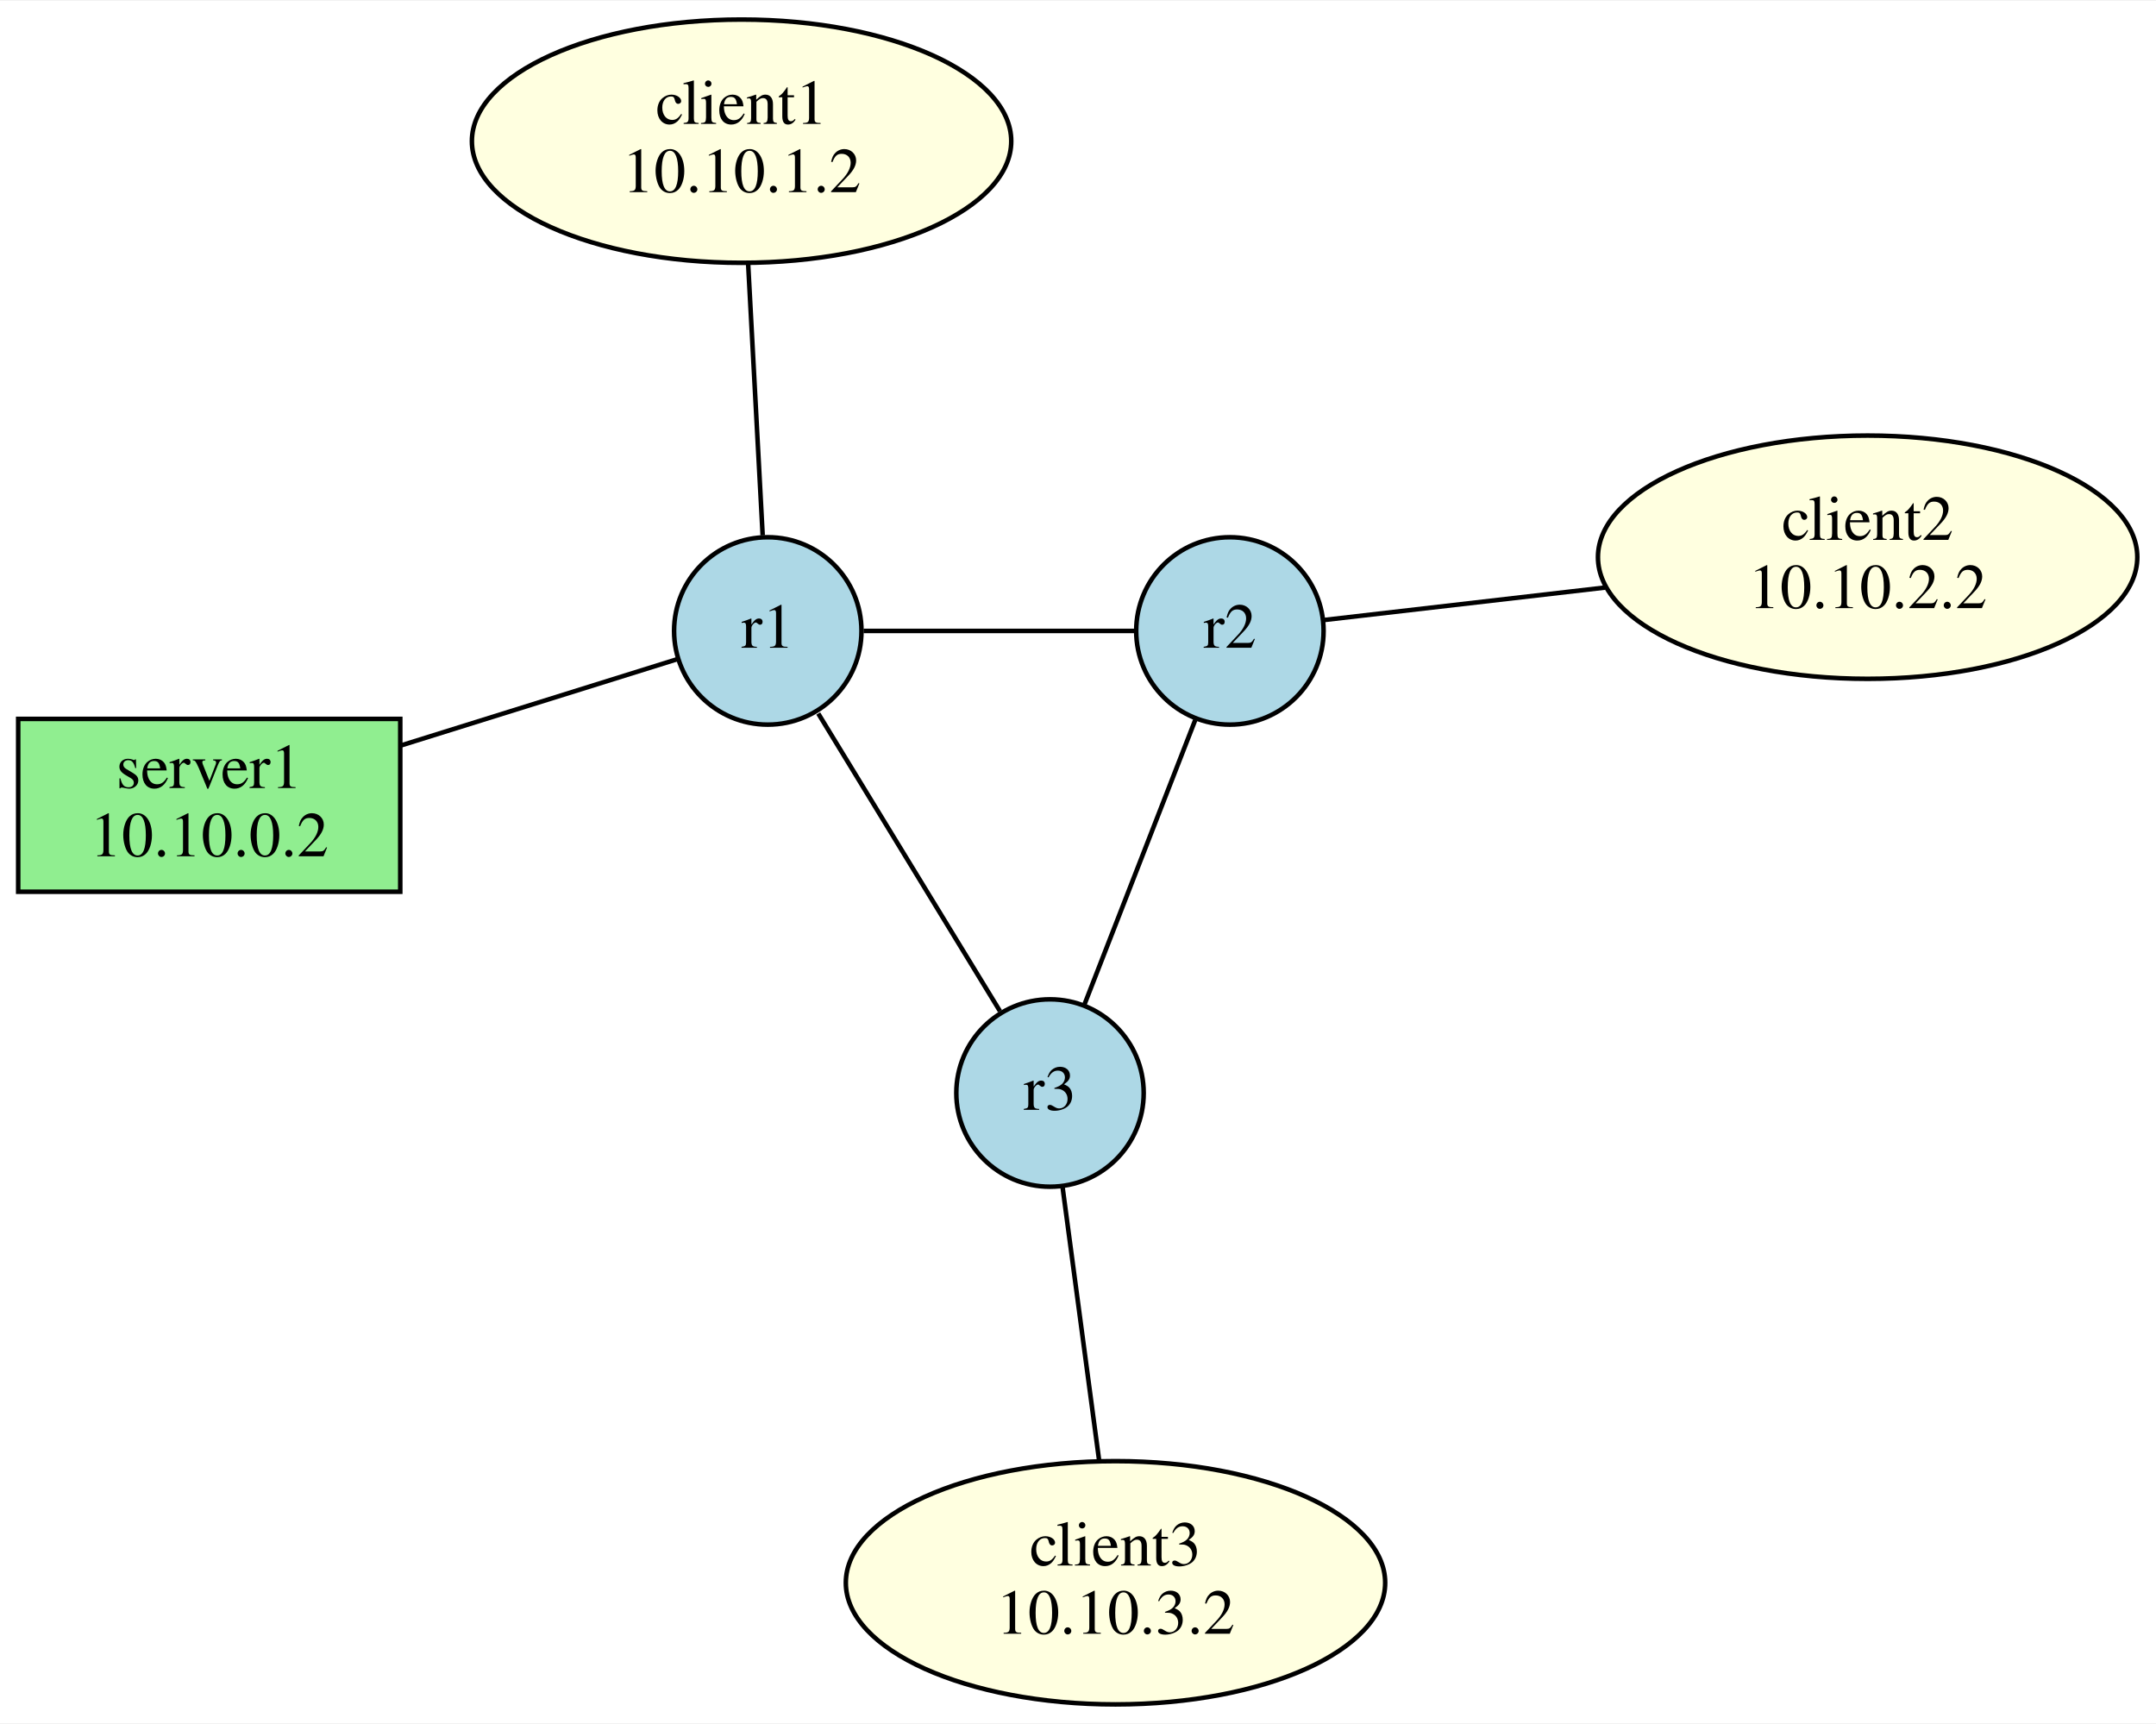
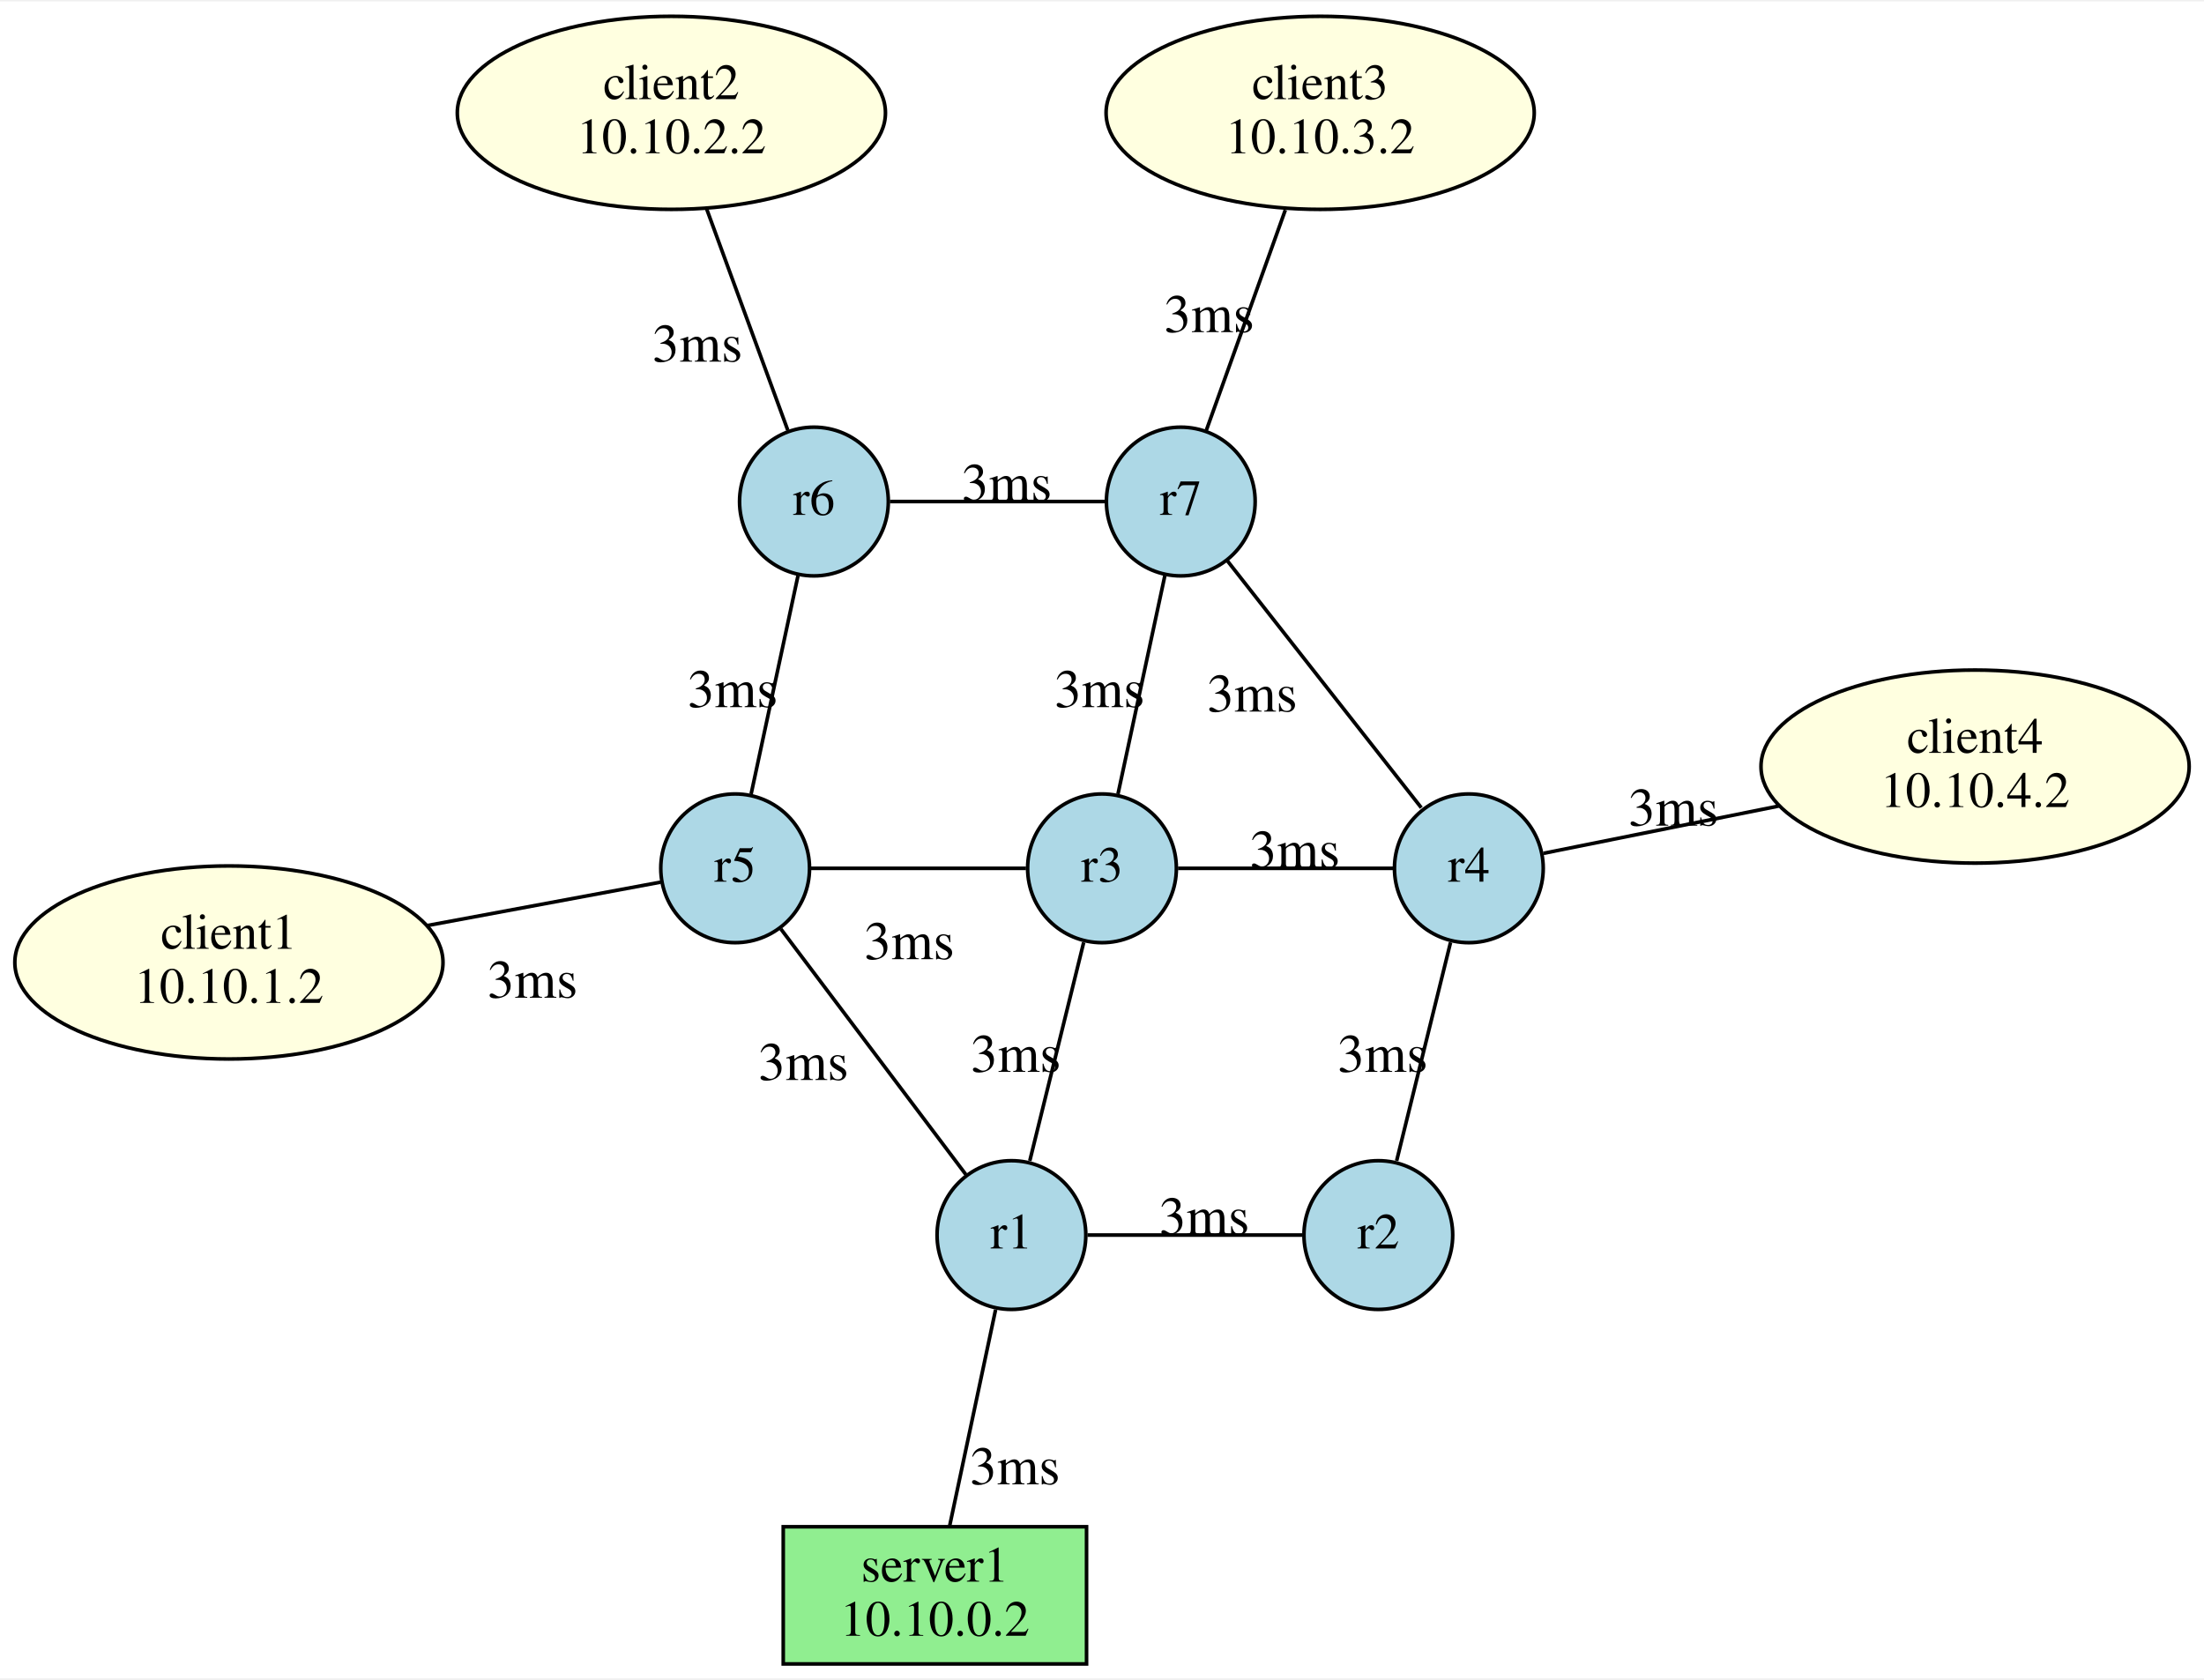
- <svg xmlns="http://www.w3.org/2000/svg" width="474pt" height="379pt" viewBox="0.00 0.00 474.01 378.67">
-   <g id="graph0" class="graph" transform="scale(1 1) rotate(0) translate(4 374.67)">
-     <polygon fill="white" stroke="transparent" points="-4,4 -4,-374.67 470.01,-374.67 470.01,4 -4,4" />
+ <svg xmlns="http://www.w3.org/2000/svg" width="610pt" height="465pt" viewBox="0.00 0.00 610.40 464.53">
+   <g id="graph0" class="graph" transform="scale(1 1) rotate(0) translate(4 460.53)">
+     <polygon fill="white" stroke="transparent" points="-4,4 -4,-460.53 606.4,-460.53 606.4,4 -4,4" />
    <g id="node1" class="node">
-       <ellipse fill="lightblue" stroke="black" cx="164.8" cy="-236.13" rx="20.6" ry="20.6" />
-       <text text-anchor="middle" x="164.8" y="-232.43" font-family="Times,serif" font-size="14.00">r1</text>
+       <ellipse fill="lightblue" stroke="black" cx="276.12" cy="-118.8" rx="20.6" ry="20.6" />
+       <text text-anchor="middle" x="276.12" y="-115.1" font-family="Times,serif" font-size="14.00">r1</text>
    </g>
    <g id="node2" class="node">
-       <ellipse fill="lightblue" stroke="black" cx="266.4" cy="-236.13" rx="20.6" ry="20.6" />
-       <text text-anchor="middle" x="266.4" y="-232.43" font-family="Times,serif" font-size="14.00">r2</text>
+       <ellipse fill="lightblue" stroke="black" cx="377.73" cy="-118.8" rx="20.6" ry="20.6" />
+       <text text-anchor="middle" x="377.73" y="-115.1" font-family="Times,serif" font-size="14.00">r2</text>
    </g>
    <g id="edge1" class="edge">
-       <path fill="none" stroke="black" d="M185.86,-236.13C203.29,-236.13 227.95,-236.13 245.38,-236.13" />
+       <path fill="none" stroke="black" d="M297.18,-118.8C314.61,-118.8 339.27,-118.8 356.7,-118.8" />
+       <text text-anchor="middle" x="329.51" y="-118.98" font-family="Times,serif" font-size="15.00">3ms</text>
    </g>
    <g id="node3" class="node">
-       <ellipse fill="lightblue" stroke="black" cx="226.85" cy="-134.54" rx="20.6" ry="20.6" />
-       <text text-anchor="middle" x="226.85" y="-130.84" font-family="Times,serif" font-size="14.00">r3</text>
+       <ellipse fill="lightblue" stroke="black" cx="301.2" cy="-220.39" rx="20.6" ry="20.6" />
+       <text text-anchor="middle" x="301.2" y="-216.69" font-family="Times,serif" font-size="14.00">r3</text>
    </g>
    <g id="edge2" class="edge">
-       <path fill="none" stroke="black" d="M175.9,-217.97C187.19,-199.48 204.59,-170.98 215.85,-152.54" />
+       <path fill="none" stroke="black" d="M281.2,-139.36C285.55,-156.98 291.79,-182.25 296.13,-199.87" />
+       <text text-anchor="middle" x="277.31" y="-164.01" font-family="Times,serif" font-size="15.00">3ms</text>
+     </g>
+     <g id="node5" class="node">
+       <ellipse fill="lightblue" stroke="black" cx="199.6" cy="-220.39" rx="20.6" ry="20.6" />
+       <text text-anchor="middle" x="199.6" y="-216.69" font-family="Times,serif" font-size="14.00">r5</text>
+     </g>
+     <g id="edge3" class="edge">
+       <path fill="none" stroke="black" d="M263.49,-135.57C249.31,-154.4 226.44,-184.76 212.26,-203.59" />
+       <text text-anchor="middle" x="218.49" y="-161.75" font-family="Times,serif" font-size="15.00">3ms</text>
+     </g>
+     <g id="node8" class="node">
+       <polygon fill="lightgreen" stroke="black" points="296.92,-38 212.92,-38 212.92,0 296.92,0 296.92,-38" />
+       <text text-anchor="middle" x="254.92" y="-22.8" font-family="Times,serif" font-size="14.00">server1</text>
+       <text text-anchor="middle" x="254.92" y="-7.8" font-family="Times,serif" font-size="14.00">10.10.0.2</text>
+     </g>
+     <g id="edge4" class="edge">
+       <path fill="none" stroke="black" d="M271.73,-98.12C268,-80.54 262.67,-55.48 259.02,-38.3" />
+       <text text-anchor="middle" x="277.07" y="-49.76" font-family="Times,serif" font-size="15.00">3ms</text>
    </g>
    <g id="node4" class="node">
-       <polygon fill="lightgreen" stroke="black" points="84,-216.79 0,-216.79 0,-178.79 84,-178.79 84,-216.79" />
-       <text text-anchor="middle" x="42" y="-201.59" font-family="Times,serif" font-size="14.00">server1</text>
-       <text text-anchor="middle" x="42" y="-186.59" font-family="Times,serif" font-size="14.00">10.10.0.2</text>
-     </g>
-     <g id="edge3" class="edge">
-       <path fill="none" stroke="black" d="M144.8,-229.89C128.42,-224.78 104.68,-217.37 84.15,-210.95" />
-     </g>
-     <g id="node5" class="node">
-       <ellipse fill="lightyellow" stroke="black" cx="159.04" cy="-343.8" rx="59.29" ry="26.74" />
-       <text text-anchor="middle" x="159.04" y="-347.6" font-family="Times,serif" font-size="14.00">client1</text>
-       <text text-anchor="middle" x="159.04" y="-332.6" font-family="Times,serif" font-size="14.00">10.10.1.2</text>
-     </g>
-     <g id="edge4" class="edge">
-       <path fill="none" stroke="black" d="M163.68,-257.15C162.77,-274.16 161.48,-298.25 160.49,-316.71" />
+       <ellipse fill="lightblue" stroke="black" cx="402.8" cy="-220.39" rx="20.6" ry="20.6" />
+       <text text-anchor="middle" x="402.8" y="-216.69" font-family="Times,serif" font-size="14.00">r4</text>
    </g>
    <g id="edge5" class="edge">
-       <path fill="none" stroke="black" d="M258.78,-216.55C251.77,-198.56 241.45,-172.04 234.45,-154.07" />
+       <path fill="none" stroke="black" d="M382.8,-139.36C387.15,-156.98 393.39,-182.25 397.73,-199.87" />
+       <text text-anchor="middle" x="378.91" y="-164.01" font-family="Times,serif" font-size="15.00">3ms</text>
+     </g>
+     <g id="edge6" class="edge">
+       <path fill="none" stroke="black" d="M322.25,-220.39C339.69,-220.39 364.35,-220.39 381.78,-220.39" />
+       <text text-anchor="middle" x="354.59" y="-220.57" font-family="Times,serif" font-size="15.00">3ms</text>
+     </g>
+     <g id="edge8" class="edge">
+       <path fill="none" stroke="black" d="M280.15,-220.39C262.71,-220.39 238.05,-220.39 220.62,-220.39" />
+       <text text-anchor="middle" x="247.81" y="-195.22" font-family="Times,serif" font-size="15.00">3ms</text>
+     </g>
+     <g id="node7" class="node">
+       <ellipse fill="lightblue" stroke="black" cx="323.02" cy="-321.99" rx="20.6" ry="20.6" />
+       <text text-anchor="middle" x="323.02" y="-318.29" font-family="Times,serif" font-size="14.00">r7</text>
+     </g>
+     <g id="edge7" class="edge">
+       <path fill="none" stroke="black" d="M305.62,-240.95C309.4,-258.58 314.83,-283.84 318.61,-301.46" />
+       <text text-anchor="middle" x="300.51" y="-265.04" font-family="Times,serif" font-size="15.00">3ms</text>
+     </g>
+     <g id="edge9" class="edge">
+       <path fill="none" stroke="black" d="M389.63,-237.17C374.76,-256.11 350.72,-286.72 335.95,-305.53" />
+       <text text-anchor="middle" x="342.77" y="-263.81" font-family="Times,serif" font-size="15.00">3ms</text>
+     </g>
+     <g id="node12" class="node">
+       <ellipse fill="lightyellow" stroke="black" cx="543" cy="-248.57" rx="59.29" ry="26.74" />
+       <text text-anchor="middle" x="543" y="-252.37" font-family="Times,serif" font-size="14.00">client4</text>
+       <text text-anchor="middle" x="543" y="-237.37" font-family="Times,serif" font-size="14.00">10.10.4.2</text>
+     </g>
+     <g id="edge10" class="edge">
+       <path fill="none" stroke="black" d="M423.49,-224.55C440.63,-228 465.78,-233.05 488.6,-237.64" />
+       <text text-anchor="middle" x="459.45" y="-232.21" font-family="Times,serif" font-size="15.00">3ms</text>
    </g>
    <g id="node6" class="node">
-       <ellipse fill="lightyellow" stroke="black" cx="406.61" cy="-252.34" rx="59.29" ry="26.74" />
-       <text text-anchor="middle" x="406.61" y="-256.14" font-family="Times,serif" font-size="14.00">client2</text>
-       <text text-anchor="middle" x="406.61" y="-241.14" font-family="Times,serif" font-size="14.00">10.10.2.2</text>
+       <ellipse fill="lightblue" stroke="black" cx="221.42" cy="-321.99" rx="20.6" ry="20.6" />
+       <text text-anchor="middle" x="221.42" y="-318.29" font-family="Times,serif" font-size="14.00">r6</text>
    </g>
-     <g id="edge6" class="edge">
-       <path fill="none" stroke="black" d="M287.09,-238.53C303.39,-240.41 326.95,-243.13 348.84,-245.66" />
+     <g id="edge11" class="edge">
+       <path fill="none" stroke="black" d="M204.02,-240.95C207.8,-258.58 213.23,-283.84 217.01,-301.46" />
+       <text text-anchor="middle" x="198.9" y="-265.04" font-family="Times,serif" font-size="15.00">3ms</text>
    </g>
-     <g id="node7" class="node">
-       <ellipse fill="lightyellow" stroke="black" cx="241.25" cy="-26.87" rx="59.29" ry="26.74" />
-       <text text-anchor="middle" x="241.25" y="-30.67" font-family="Times,serif" font-size="14.00">client3</text>
-       <text text-anchor="middle" x="241.25" y="-15.67" font-family="Times,serif" font-size="14.00">10.10.3.2</text>
+     <g id="node9" class="node">
+       <ellipse fill="lightyellow" stroke="black" cx="59.4" cy="-194.31" rx="59.29" ry="26.74" />
+       <text text-anchor="middle" x="59.4" y="-198.11" font-family="Times,serif" font-size="14.00">client1</text>
+       <text text-anchor="middle" x="59.4" y="-183.11" font-family="Times,serif" font-size="14.00">10.10.1.2</text>
    </g>
-     <g id="edge7" class="edge">
-       <path fill="none" stroke="black" d="M229.62,-113.78C231.91,-96.67 235.17,-72.28 237.66,-53.69" />
+     <g id="edge12" class="edge">
+       <path fill="none" stroke="black" d="M178.91,-216.55C161.93,-213.39 137.06,-208.76 114.41,-204.55" />
+       <text text-anchor="middle" x="143.46" y="-184.55" font-family="Times,serif" font-size="15.00">3ms</text>
+     </g>
+     <g id="edge13" class="edge">
+       <path fill="none" stroke="black" d="M242.47,-321.99C259.91,-321.99 284.56,-321.99 301.99,-321.99" />
+       <text text-anchor="middle" x="274.8" y="-322.17" font-family="Times,serif" font-size="15.00">3ms</text>
+     </g>
+     <g id="node10" class="node">
+       <ellipse fill="lightyellow" stroke="black" cx="181.94" cy="-429.66" rx="59.29" ry="26.74" />
+       <text text-anchor="middle" x="181.94" y="-433.46" font-family="Times,serif" font-size="14.00">client2</text>
+       <text text-anchor="middle" x="181.94" y="-418.46" font-family="Times,serif" font-size="14.00">10.10.2.2</text>
+     </g>
+     <g id="edge14" class="edge">
+       <path fill="none" stroke="black" d="M214.18,-341.74C207.86,-358.98 198.63,-384.15 191.67,-403.14" />
+       <text text-anchor="middle" x="189.12" y="-360.75" font-family="Times,serif" font-size="15.00">3ms</text>
+     </g>
+     <g id="node11" class="node">
+       <ellipse fill="lightyellow" stroke="black" cx="361.62" cy="-429.66" rx="59.29" ry="26.74" />
+       <text text-anchor="middle" x="361.62" y="-433.46" font-family="Times,serif" font-size="14.00">client3</text>
+       <text text-anchor="middle" x="361.62" y="-418.46" font-family="Times,serif" font-size="14.00">10.10.3.2</text>
+     </g>
+     <g id="edge15" class="edge">
+       <path fill="none" stroke="black" d="M330.1,-341.74C336.24,-358.86 345.18,-383.79 351.97,-402.74" />
+       <text text-anchor="middle" x="330.86" y="-368.92" font-family="Times,serif" font-size="15.00">3ms</text>
    </g>
  </g>
</svg>
